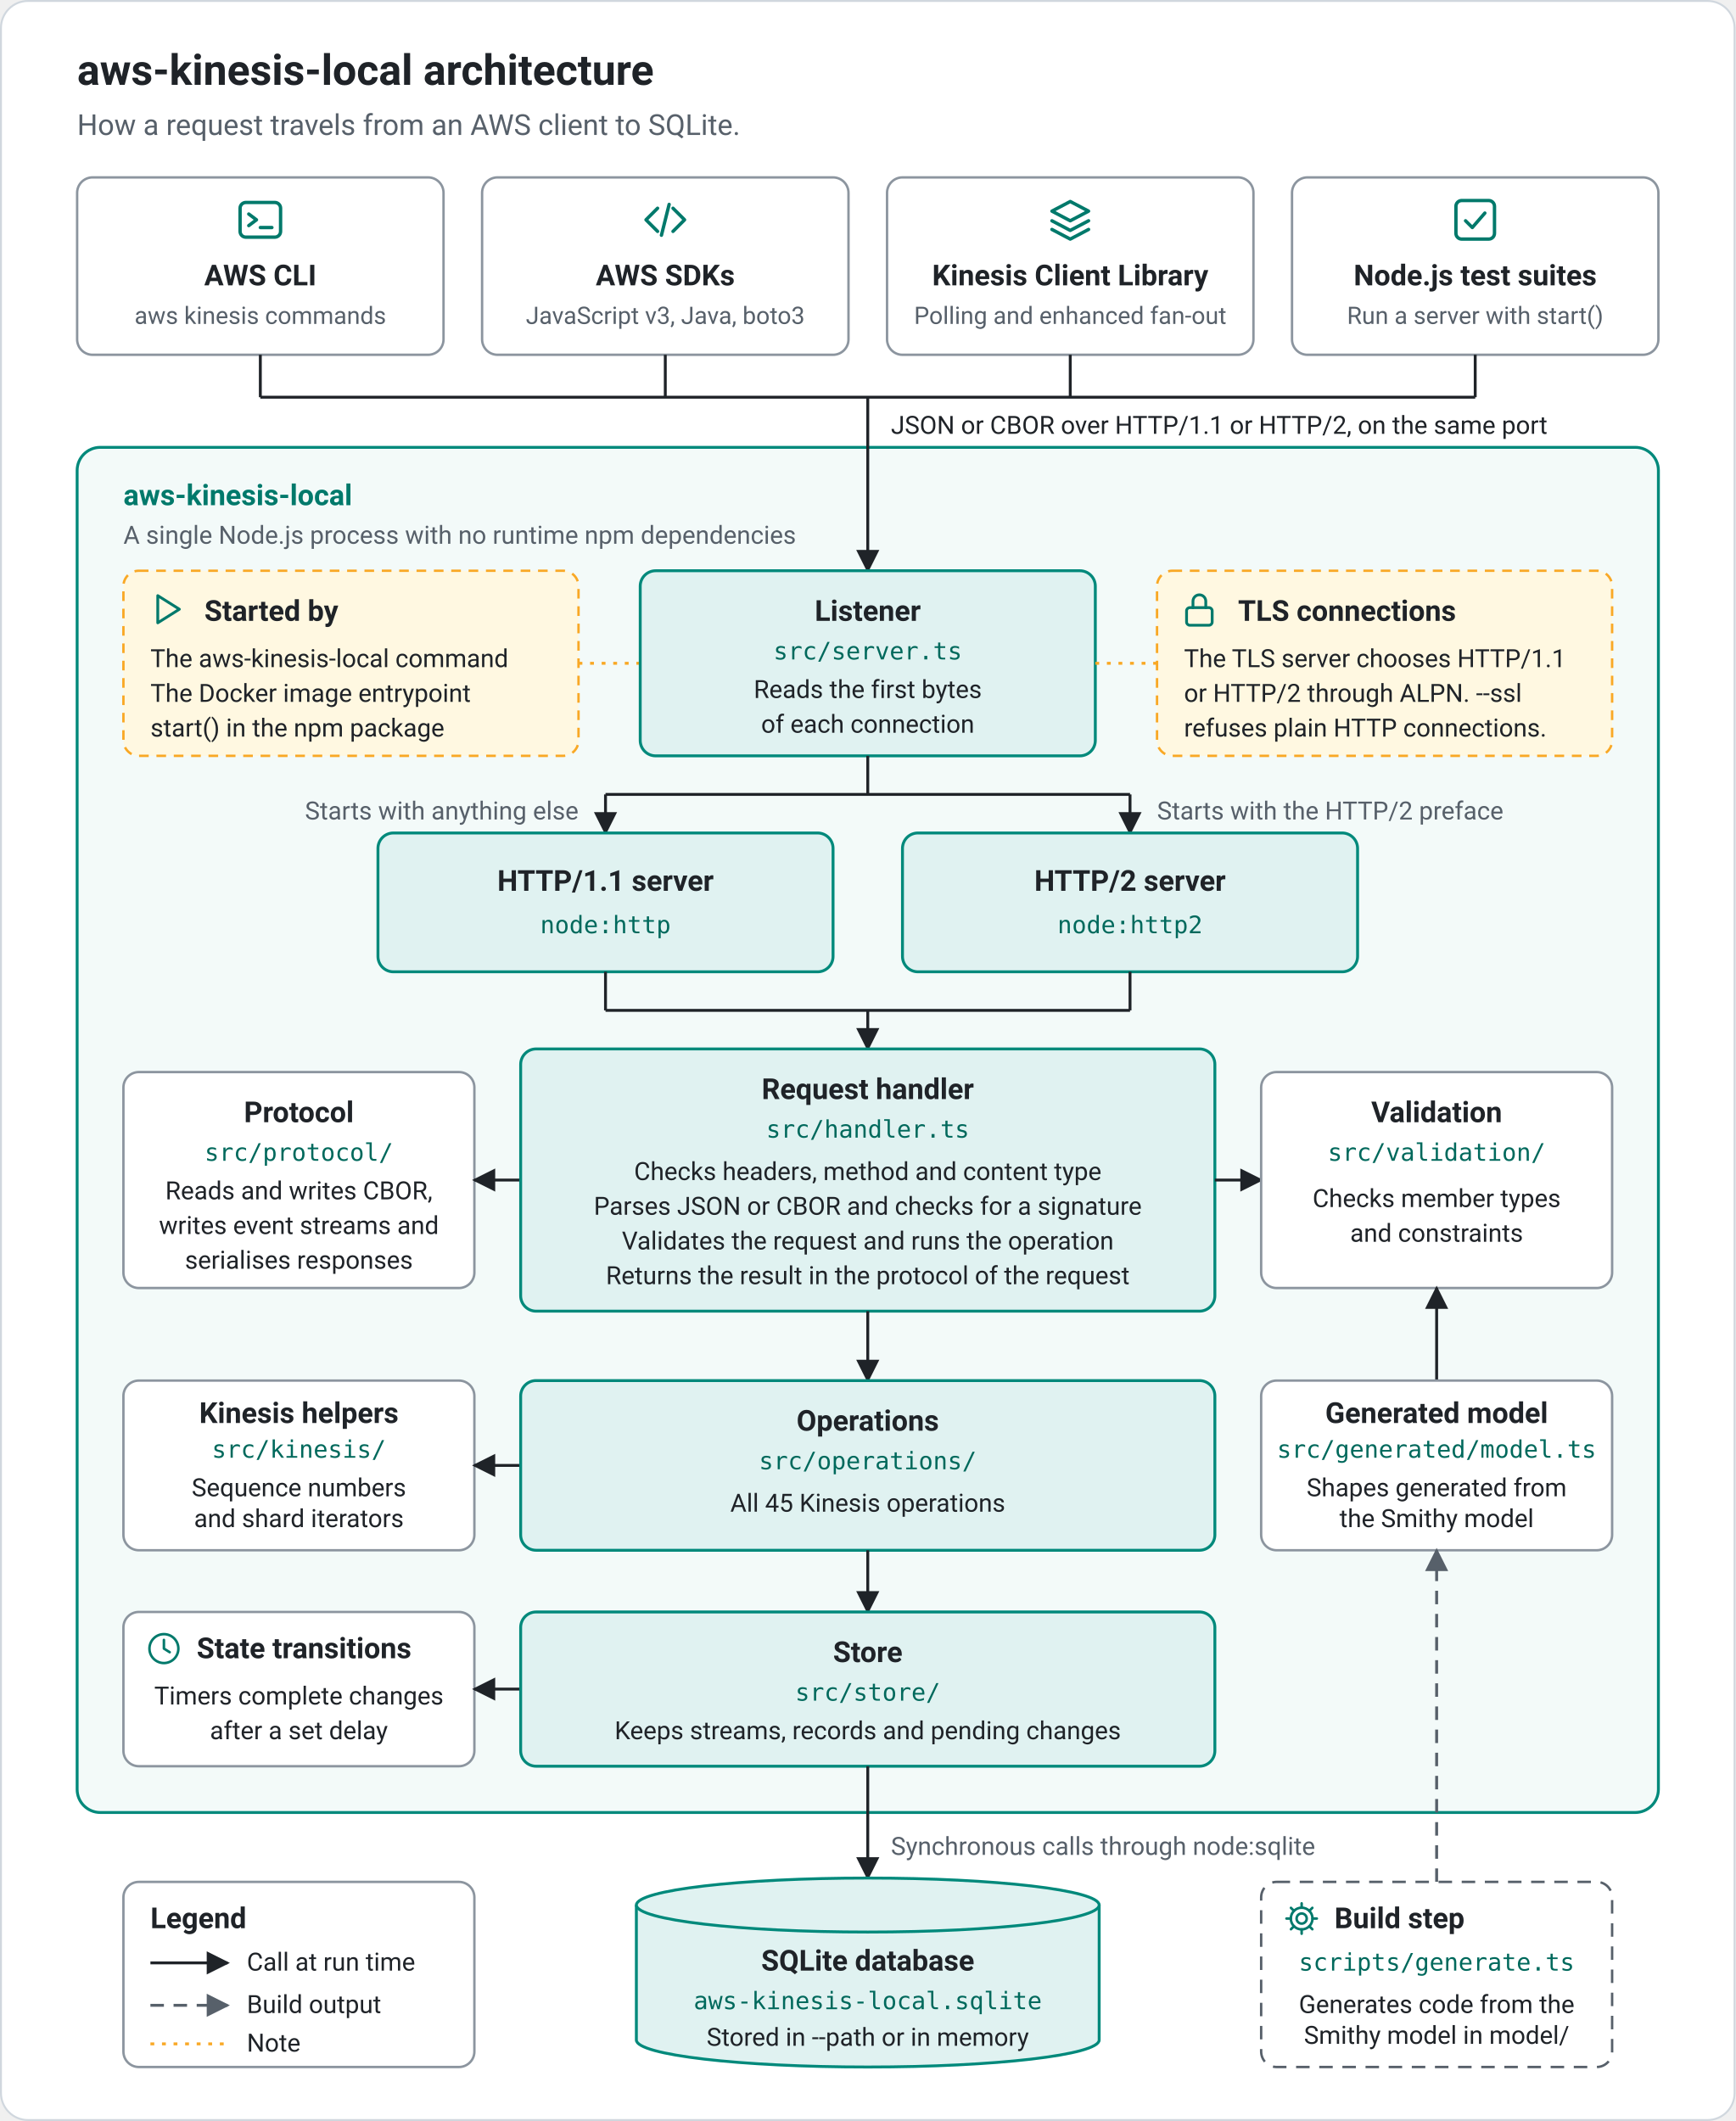
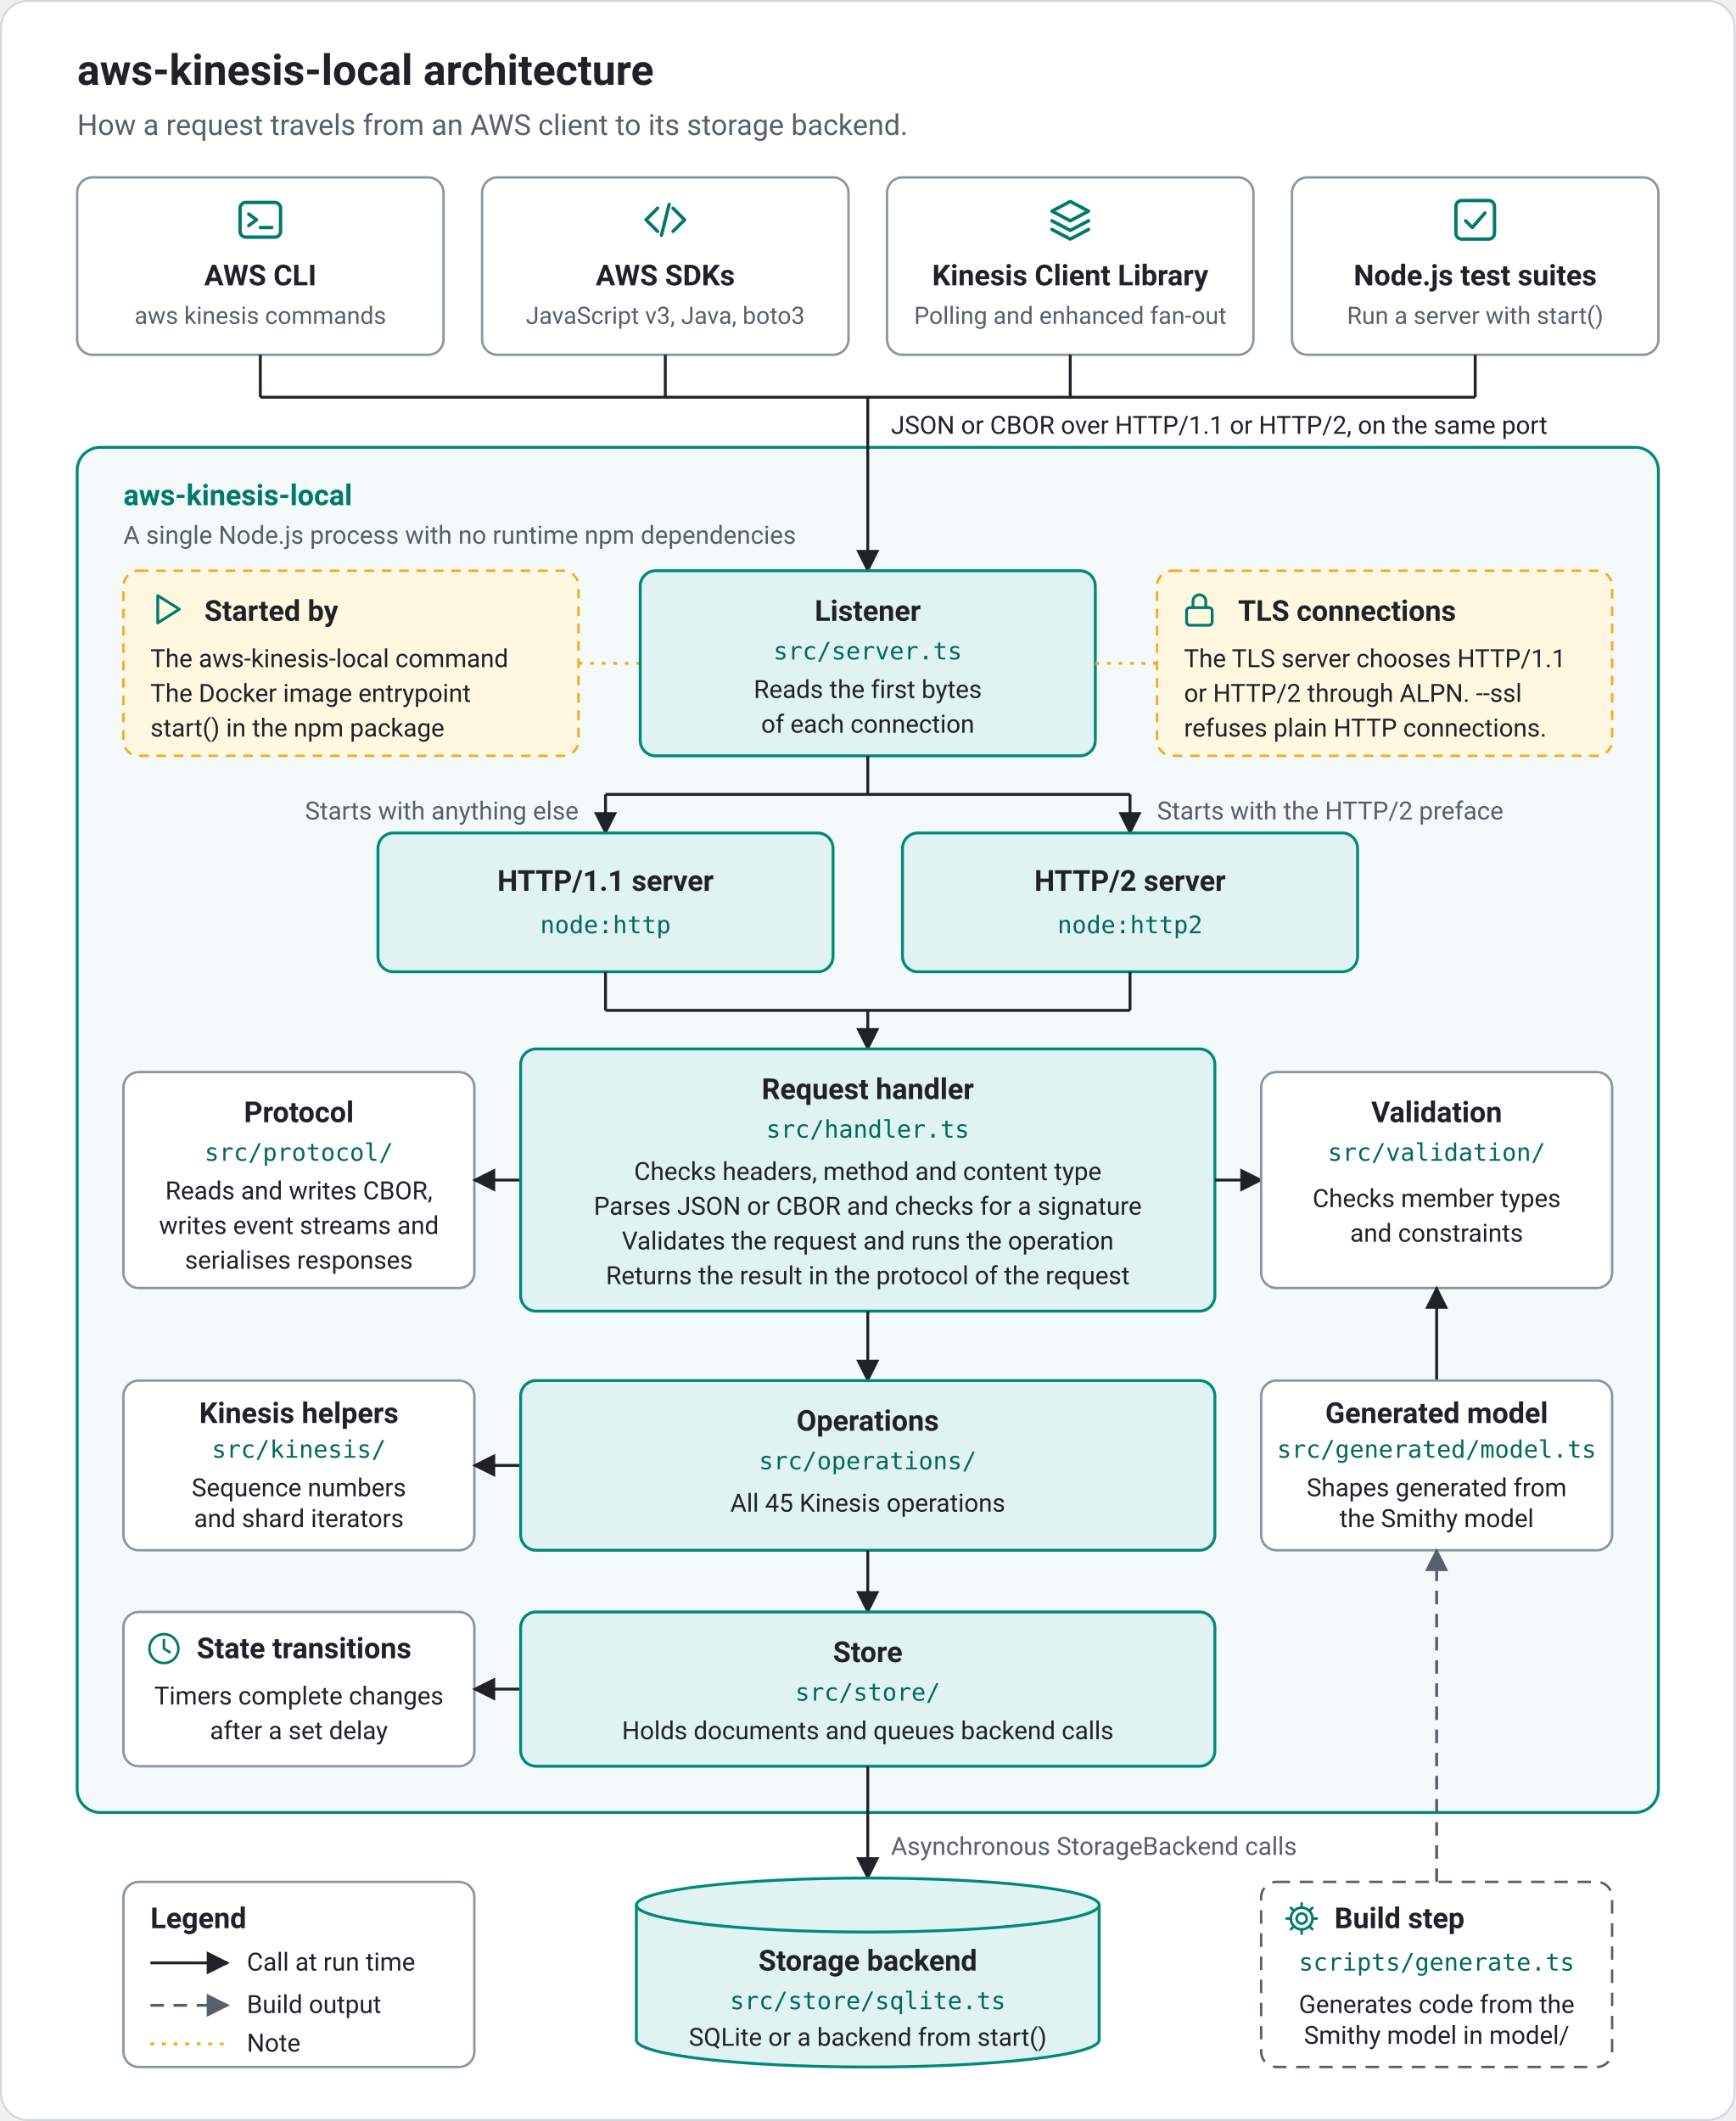
<svg xmlns="http://www.w3.org/2000/svg" viewBox="0 0 900 1100" width="900" height="1100" role="img" aria-labelledby="diagram-title diagram-desc">
  <style>
    text { font-family: -apple-system, BlinkMacSystemFont, "Segoe UI", Roboto, Helvetica, Arial, sans-serif; fill: #1f2328; }
    .heading { font-size: 22px; font-weight: 700; }
    .subheading { font-size: 15px; fill: #57606a; }
    .name { font-size: 15px; font-weight: 700; }
    .brand { font-size: 15px; font-weight: 700; fill: #00796b; }
    .path { font-family: ui-monospace, SFMono-Regular, Menlo, Consolas, monospace; font-size: 12.5px; fill: #00695c; }
    .body { font-size: 13px; }
    .muted { font-size: 13px; fill: #57606a; }
    .small { font-size: 12.5px; fill: #57606a; }
    .middle { text-anchor: middle; }
    .end { text-anchor: end; }
    .frame { fill: #f3faf9; stroke: #00897b; stroke-width: 1.5; }
    .core { fill: #e0f2f1; stroke: #00897b; stroke-width: 1.5; }
    .support { fill: #ffffff; stroke: #8c959f; stroke-width: 1.25; }
    .client { fill: #ffffff; stroke: #8c959f; stroke-width: 1.25; }
    .note { fill: #fff8e1; stroke: #f9a825; stroke-width: 1.25; stroke-dasharray: 5 4; }
    .build { fill: #ffffff; stroke: #57606a; stroke-width: 1.25; stroke-dasharray: 7 5; }
    .flow { fill: none; stroke: #1f2328; stroke-width: 1.5; }
    .flow-build { fill: none; stroke: #57606a; stroke-width: 1.5; stroke-dasharray: 7 5; }
    .flow-note { fill: none; stroke: #f9a825; stroke-width: 1.5; stroke-dasharray: 2 4; }
    .icon { fill: none; stroke: #00796b; stroke-width: 1.75; stroke-linecap: round; stroke-linejoin: round; }
    .database { fill: #e0f2f1; stroke: #00897b; stroke-width: 1.5; }
  </style>
  <defs>
    <marker id="arrow" viewBox="0 0 10 10" refX="9" refY="5" markerWidth="8" markerHeight="8" orient="auto-start-reverse">
      <path d="M0 0L10 5L0 10z" fill="#1f2328" />
    </marker>
    <marker id="arrow-build" viewBox="0 0 10 10" refX="9" refY="5" markerWidth="8" markerHeight="8" orient="auto-start-reverse">
      <path d="M0 0L10 5L0 10z" fill="#57606a" />
    </marker>
    <g id="icon-terminal" class="icon">
      <rect x="1.5" y="3" width="21" height="18" rx="3" />
      <path d="M6 9l4 3-4 3M12 16h6" />
    </g>
    <g id="icon-code" class="icon">
      <path d="M8 6l-6 6 6 6M16 6l6 6-6 6M14 4l-4 16" />
    </g>
    <g id="icon-layers" class="icon">
      <path d="M12 2.5l9.5 5-9.5 5-9.5-5zM2.5 12.5l9.5 5 9.5-5M2.5 17l9.5 5 9.5-5" />
    </g>
    <g id="icon-check" class="icon">
      <rect x="2" y="2" width="20" height="20" rx="3" />
      <path d="M7 12.5l3.5 3.5L17 8.5" />
    </g>
    <g id="icon-start" class="icon">
      <path d="M7 3.5l13.5 8.5L7 20.5z" />
    </g>
    <g id="icon-lock" class="icon">
      <rect x="4" y="11" width="16" height="11" rx="2" />
      <path d="M8 11V7a4 4 0 0 1 8 0v4" />
    </g>
    <g id="icon-clock" class="icon">
      <circle cx="12" cy="12" r="10" />
      <path d="M12 6v6l4 2.5" />
    </g>
    <g id="icon-gear" class="icon">
      <circle cx="12" cy="12" r="3.5" />
      <circle cx="12" cy="12" r="7.5" />
      <path d="M12 1.5v3M12 19.5v3M1.5 12h3M19.5 12h3M4.6 4.6l2.1 2.1M17.3 17.3l2.1 2.1M4.6 19.4l2.1-2.1M17.3 6.7l2.1-2.1" />
    </g>
  </defs>
  <rect x="0.5" y="0.5" width="899" height="1099" rx="14" fill="#ffffff" stroke="#d0d7de" />
  <text class="heading" x="40" y="44">aws-kinesis-local architecture</text>
-   <text class="subheading" x="40" y="70">How a request travels from an AWS client to SQLite.</text>
+   <text class="subheading" x="40" y="70">How a request travels from an AWS client to its storage backend.</text>
  <g>
    <rect class="client" x="40" y="92" width="190" height="92" rx="8" />
    <use href="#icon-terminal" x="123" y="102" />
    <text class="name middle" x="135" y="148">AWS CLI</text>
    <text class="small middle" x="135" y="168">aws kinesis commands</text>
    <rect class="client" x="250" y="92" width="190" height="92" rx="8" />
    <use href="#icon-code" x="333" y="102" />
    <text class="name middle" x="345" y="148">AWS SDKs</text>
    <text class="small middle" x="345" y="168">JavaScript v3, Java, boto3</text>
    <rect class="client" x="460" y="92" width="190" height="92" rx="8" />
    <use href="#icon-layers" x="543" y="102" />
    <text class="name middle" x="555" y="148">Kinesis Client Library</text>
    <text class="small middle" x="555" y="168">Polling and enhanced fan-out</text>
    <rect class="client" x="670" y="92" width="190" height="92" rx="8" />
    <use href="#icon-check" x="753" y="102" />
    <text class="name middle" x="765" y="148">Node.js test suites</text>
    <text class="small middle" x="765" y="168">Run a server with start()</text>
  </g>
  <rect class="frame" x="40" y="232" width="820" height="708" rx="12" />
  <text class="brand" x="64" y="262">aws-kinesis-local</text>
  <text class="muted" x="64" y="282">A single Node.js process with no runtime npm dependencies</text>
  <path class="flow" d="M135 184V206M345 184V206M555 184V206M765 184V206M135 206H765" />
  <path class="flow" d="M450 206V296" marker-end="url(#arrow)" />
  <text class="body" x="462" y="225">JSON or CBOR over HTTP/1.1 or HTTP/2, on the same port</text>
  <rect class="note" x="64" y="296" width="236" height="96" rx="8" />
  <use href="#icon-start" transform="translate(76 306) scale(0.83)" />
  <text class="name" x="106" y="322">Started by</text>
  <text class="body" x="78" y="346">The aws-kinesis-local command</text>
  <text class="body" x="78" y="364">The Docker image entrypoint</text>
  <text class="body" x="78" y="382">start() in the npm package</text>
  <path class="flow-note" d="M300 344H332" />
  <rect class="core" x="332" y="296" width="236" height="96" rx="8" />
  <text class="name middle" x="450" y="322">Listener</text>
  <text class="path middle" x="450" y="342">src/server.ts</text>
  <text class="body middle" x="450" y="362">Reads the first bytes</text>
  <text class="body middle" x="450" y="380">of each connection</text>
  <path class="flow-note" d="M568 344H600" />
  <rect class="note" x="600" y="296" width="236" height="96" rx="8" />
  <use href="#icon-lock" transform="translate(612 306) scale(0.83)" />
  <text class="name" x="642" y="322">TLS connections</text>
  <text class="body" x="614" y="346">The TLS server chooses HTTP/1.1</text>
  <text class="body" x="614" y="364">or HTTP/2 through ALPN. --ssl</text>
  <text class="body" x="614" y="382">refuses plain HTTP connections.</text>
  <path class="flow" d="M450 392V412M314 412H586" />
  <path class="flow" d="M314 412V432" marker-end="url(#arrow)" />
  <path class="flow" d="M586 412V432" marker-end="url(#arrow)" />
  <text class="muted end" x="300" y="425">Starts with anything else</text>
  <text class="muted" x="600" y="425">Starts with the HTTP/2 preface</text>
  <rect class="core" x="196" y="432" width="236" height="72" rx="8" />
  <text class="name middle" x="314" y="462">HTTP/1.1 server</text>
  <text class="path middle" x="314" y="484">node:http</text>
  <rect class="core" x="468" y="432" width="236" height="72" rx="8" />
  <text class="name middle" x="586" y="462">HTTP/2 server</text>
  <text class="path middle" x="586" y="484">node:http2</text>
  <path class="flow" d="M314 504V524M586 504V524M314 524H586" />
  <path class="flow" d="M450 524V544" marker-end="url(#arrow)" />
  <rect class="support" x="64" y="556" width="182" height="112" rx="8" />
  <text class="name middle" x="155" y="582">Protocol</text>
  <text class="path middle" x="155" y="602">src/protocol/</text>
  <text class="body middle" x="155" y="622">Reads and writes CBOR,</text>
  <text class="body middle" x="155" y="640">writes event streams and</text>
  <text class="body middle" x="155" y="658">serialises responses</text>
  <path class="flow" d="M270 612H246" marker-end="url(#arrow)" />
  <rect class="core" x="270" y="544" width="360" height="136" rx="8" />
  <text class="name middle" x="450" y="570">Request handler</text>
  <text class="path middle" x="450" y="590">src/handler.ts</text>
  <text class="body middle" x="450" y="612">Checks headers, method and content type</text>
  <text class="body middle" x="450" y="630">Parses JSON or CBOR and checks for a signature</text>
  <text class="body middle" x="450" y="648">Validates the request and runs the operation</text>
  <text class="body middle" x="450" y="666">Returns the result in the protocol of the request</text>
  <path class="flow" d="M630 612H654" marker-end="url(#arrow)" />
  <rect class="support" x="654" y="556" width="182" height="112" rx="8" />
  <text class="name middle" x="745" y="582">Validation</text>
  <text class="path middle" x="745" y="602">src/validation/</text>
  <text class="body middle" x="745" y="626">Checks member types</text>
  <text class="body middle" x="745" y="644">and constraints</text>
  <path class="flow" d="M450 680V716" marker-end="url(#arrow)" />
  <rect class="support" x="64" y="716" width="182" height="88" rx="8" />
  <text class="name middle" x="155" y="738">Kinesis helpers</text>
  <text class="path middle" x="155" y="756">src/kinesis/</text>
  <text class="body middle" x="155" y="776">Sequence numbers</text>
  <text class="body middle" x="155" y="792">and shard iterators</text>
  <path class="flow" d="M270 760H246" marker-end="url(#arrow)" />
  <rect class="core" x="270" y="716" width="360" height="88" rx="8" />
  <text class="name middle" x="450" y="742">Operations</text>
  <text class="path middle" x="450" y="762">src/operations/</text>
  <text class="body middle" x="450" y="784">All 45 Kinesis operations</text>
  <path class="flow" d="M745 716V668" marker-end="url(#arrow)" />
  <rect class="support" x="654" y="716" width="182" height="88" rx="8" />
  <text class="name middle" x="745" y="738">Generated model</text>
  <text class="path middle" x="745" y="756">src/generated/model.ts</text>
  <text class="body middle" x="745" y="776">Shapes generated from</text>
  <text class="body middle" x="745" y="792">the Smithy model</text>
  <path class="flow" d="M450 804V836" marker-end="url(#arrow)" />
  <rect class="support" x="64" y="836" width="182" height="80" rx="8" />
  <use href="#icon-clock" transform="translate(76 846) scale(0.75)" />
  <text class="name" x="102" y="860">State transitions</text>
  <text class="body middle" x="155" y="884">Timers complete changes</text>
  <text class="body middle" x="155" y="902">after a set delay</text>
  <path class="flow" d="M270 876H246" marker-end="url(#arrow)" />
  <rect class="core" x="270" y="836" width="360" height="80" rx="8" />
  <text class="name middle" x="450" y="862">Store</text>
  <text class="path middle" x="450" y="882">src/store/</text>
-   <text class="body middle" x="450" y="902">Keeps streams, records and pending changes</text>
+   <text class="body middle" x="450" y="902">Holds documents and queues backend calls</text>
  <path class="flow" d="M450 916V974" marker-end="url(#arrow)" />
-   <text class="muted" x="462" y="962">Synchronous calls through node:sqlite</text>
+   <text class="muted" x="462" y="962">Asynchronous StorageBackend calls</text>
  <path class="database" d="M330 988V1058A120 14 0 0 0 570 1058V988" />
  <ellipse class="database" cx="450" cy="988" rx="120" ry="14" />
-   <text class="name middle" x="450" y="1022">SQLite database</text>
-   <text class="path middle" x="450" y="1042">aws-kinesis-local.sqlite</text>
-   <text class="body middle" x="450" y="1061">Stored in --path or in memory</text>
+   <text class="name middle" x="450" y="1022">Storage backend</text>
+   <text class="path middle" x="450" y="1042">src/store/sqlite.ts</text>
+   <text class="body middle" x="450" y="1061">SQLite or a backend from start()</text>
  <rect class="support" x="64" y="976" width="182" height="96" rx="8" />
  <text class="name" x="78" y="1000">Legend</text>
  <path class="flow" d="M78 1018H118" marker-end="url(#arrow)" />
  <text class="body" x="128" y="1022">Call at run time</text>
  <path class="flow-build" d="M78 1040H118" marker-end="url(#arrow-build)" />
  <text class="body" x="128" y="1044">Build output</text>
  <path class="flow-note" d="M78 1060H118" />
  <text class="body" x="128" y="1064">Note</text>
  <path class="flow-build" d="M745 976V804" marker-end="url(#arrow-build)" />
  <rect class="build" x="654" y="976" width="182" height="96" rx="8" />
  <use href="#icon-gear" transform="translate(666 986) scale(0.75)" />
  <text class="name" x="692" y="1000">Build step</text>
  <text class="path middle" x="745" y="1022">scripts/generate.ts</text>
  <text class="body middle" x="745" y="1044">Generates code from the</text>
  <text class="body middle" x="745" y="1060">Smithy model in model/</text>
</svg>
